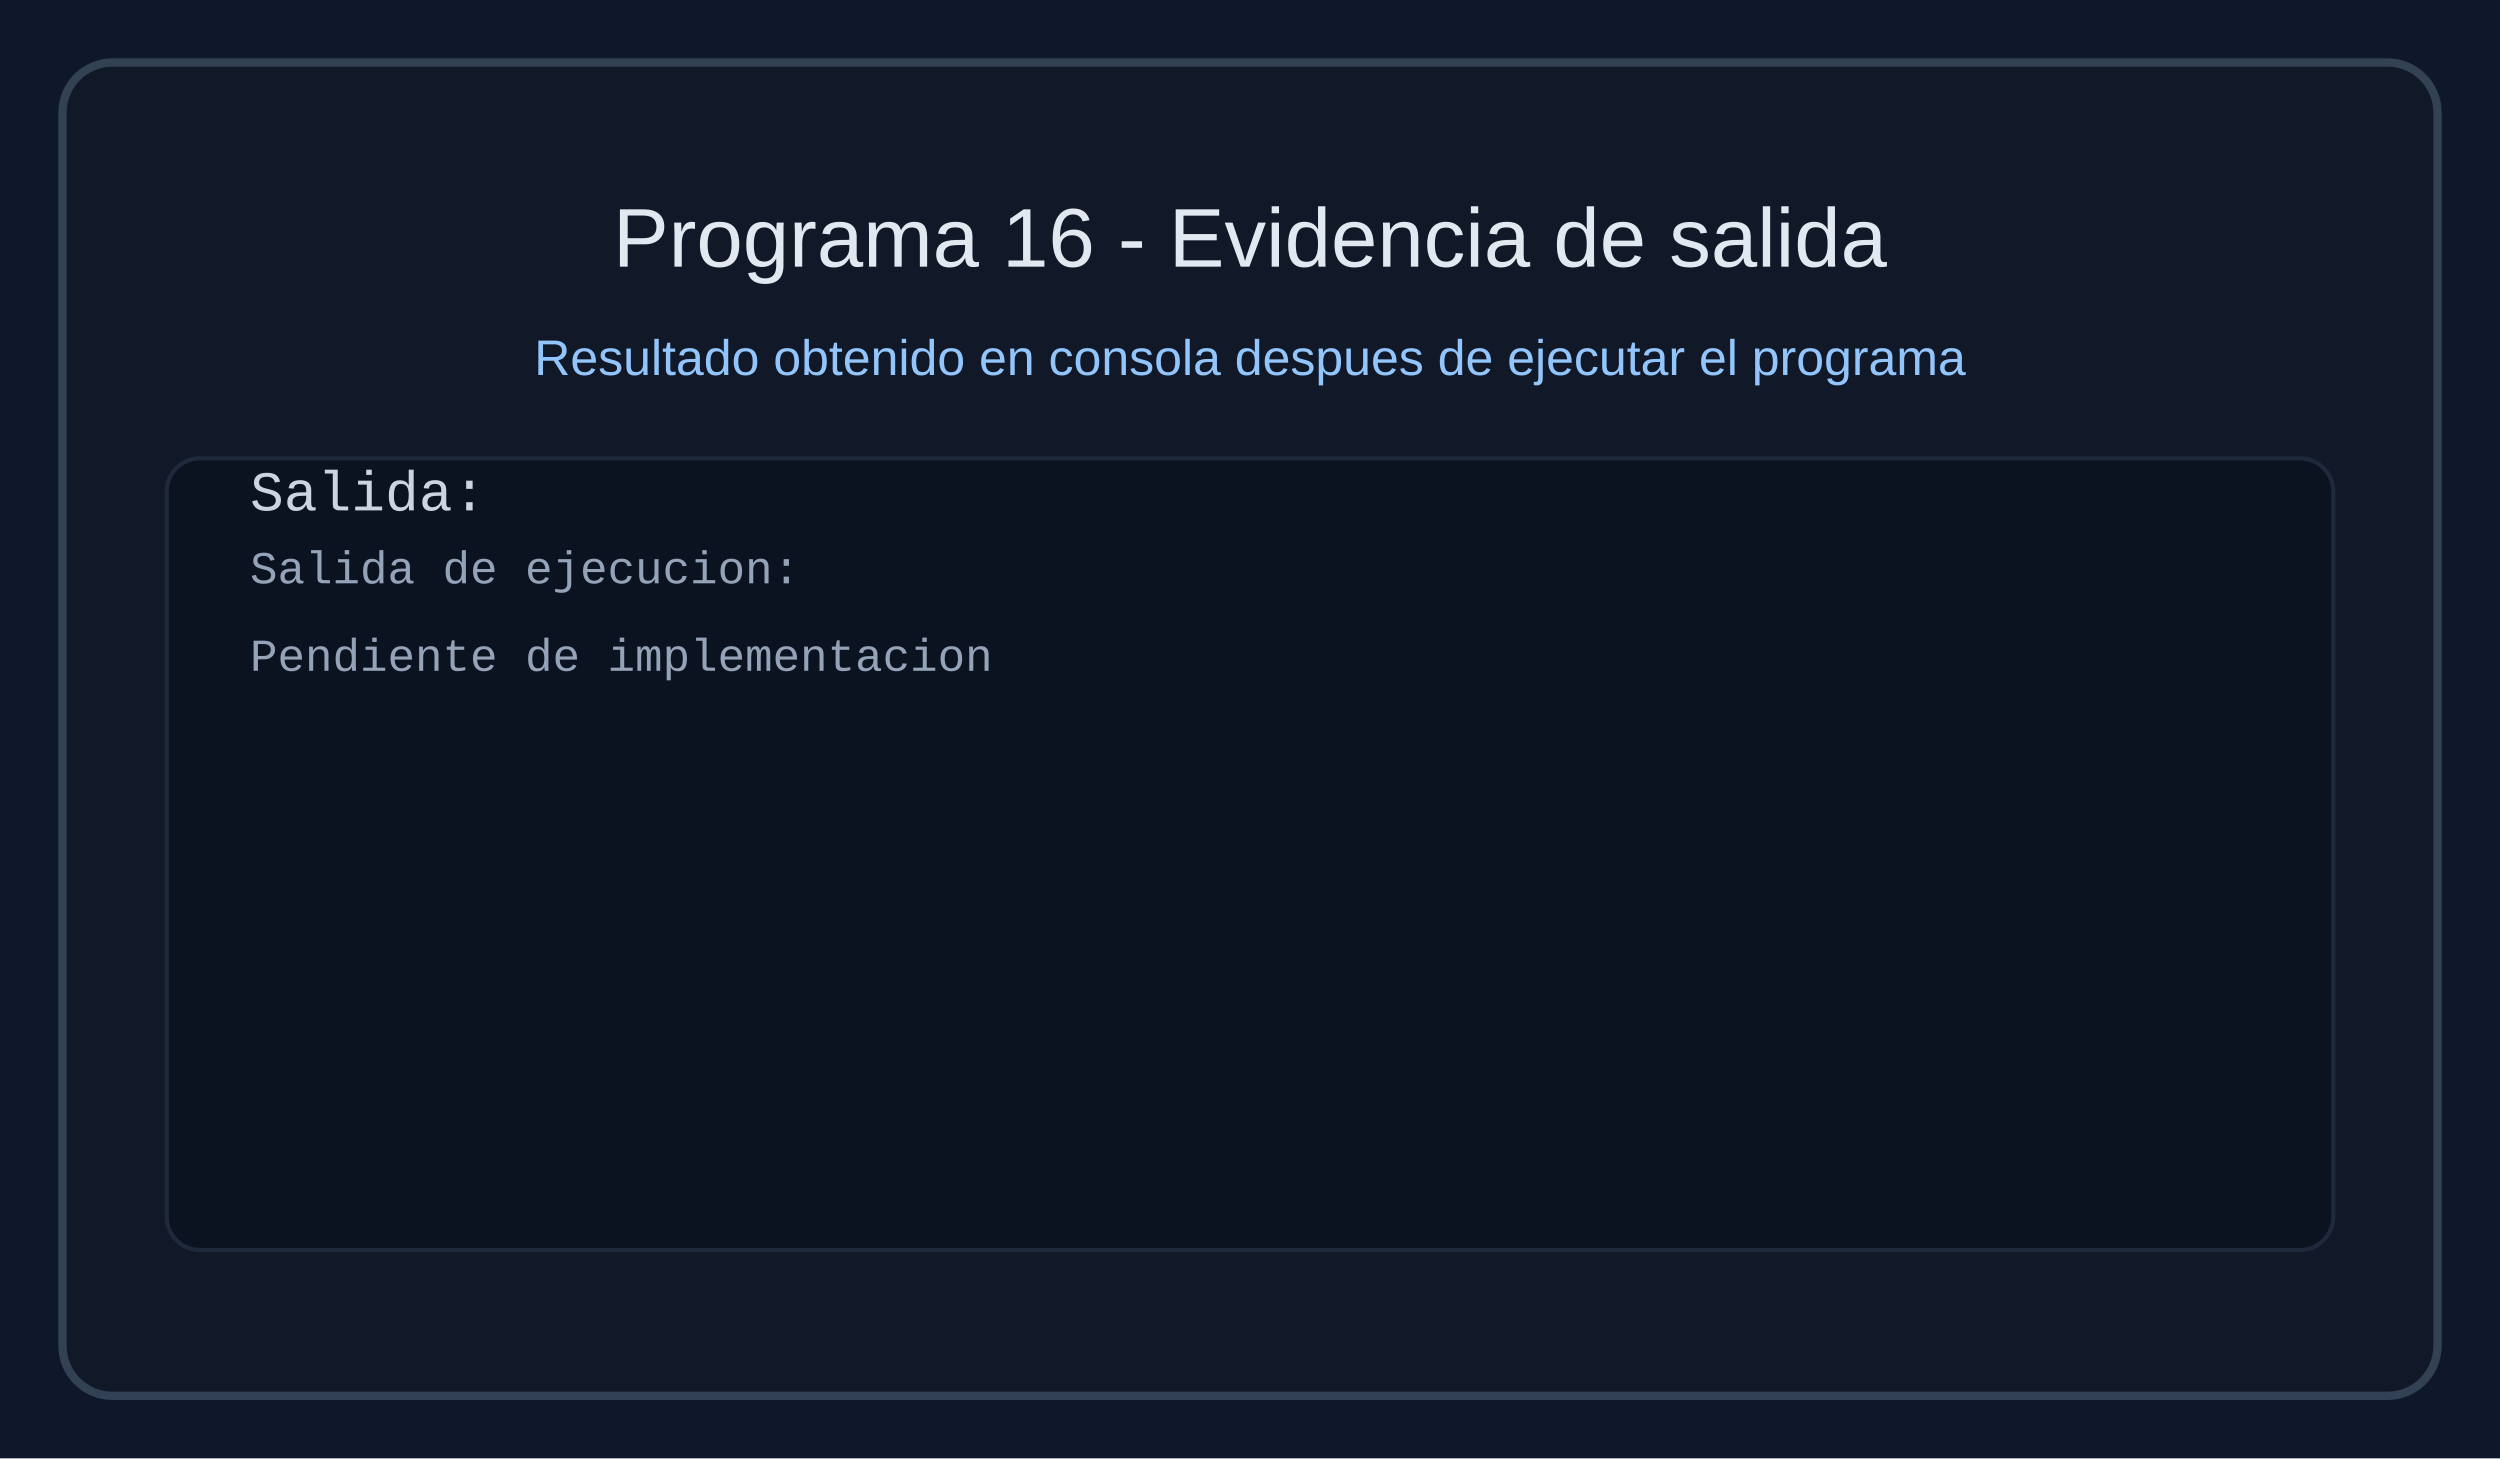
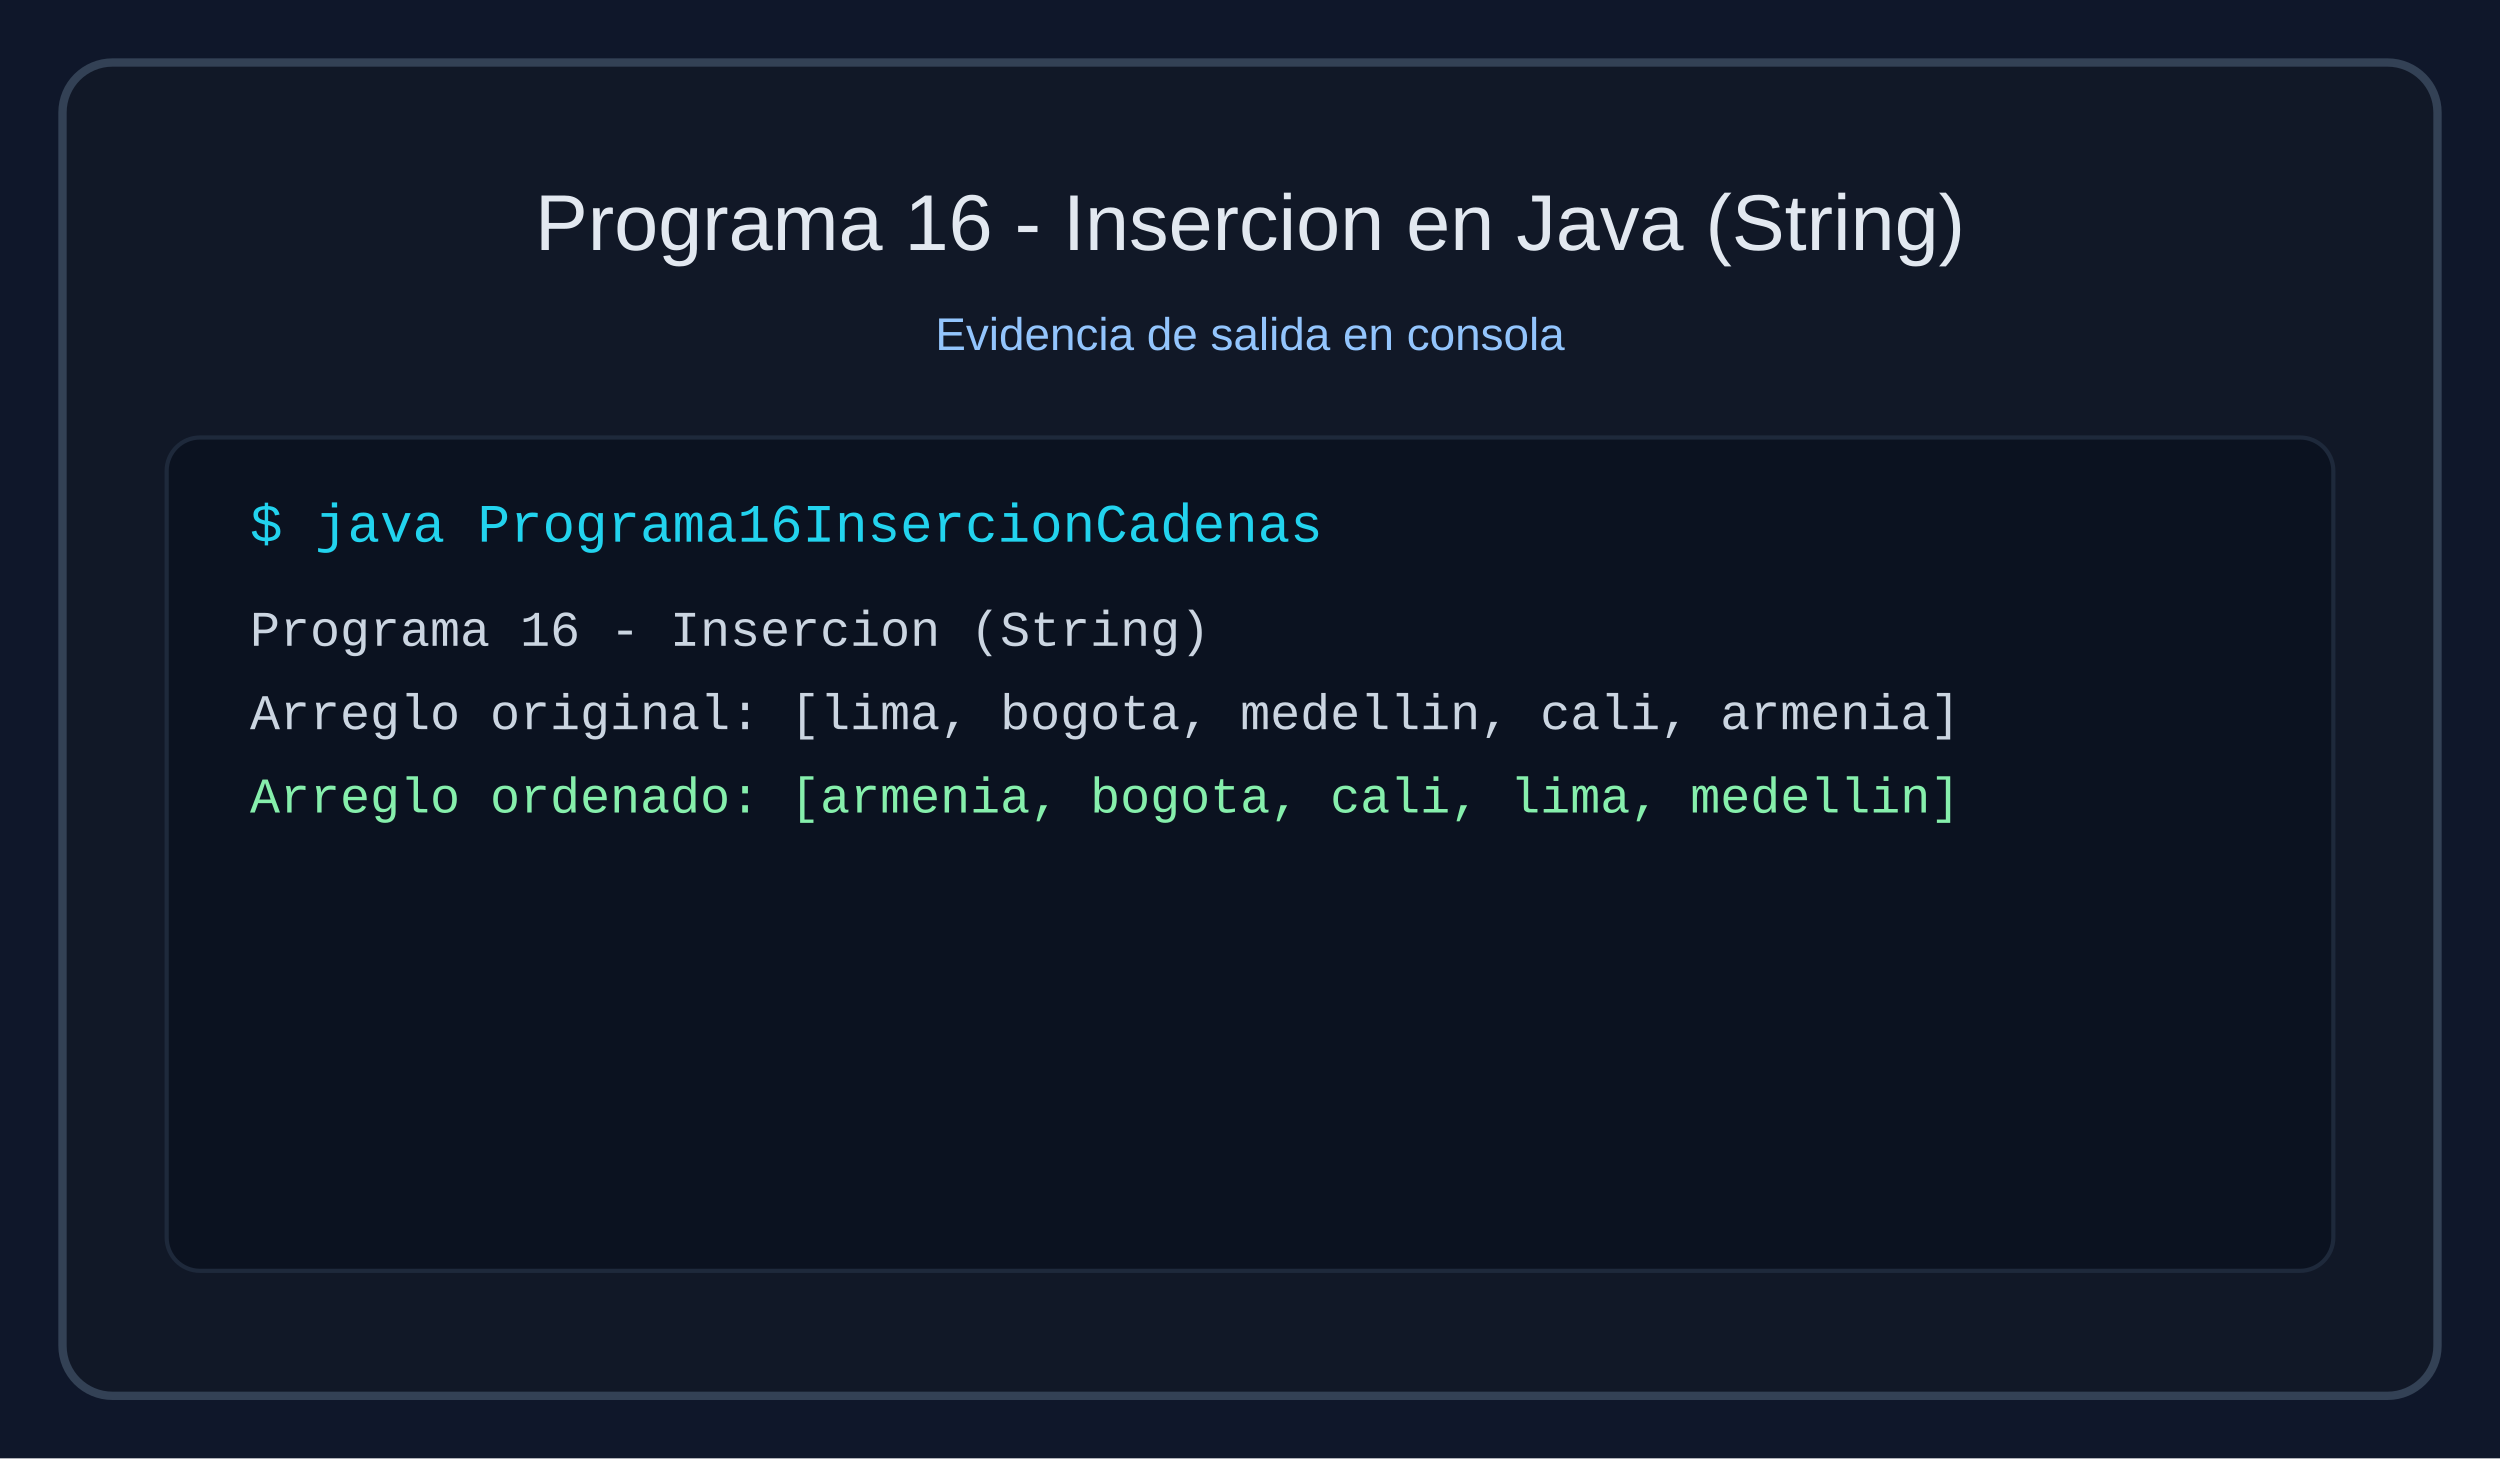
<svg xmlns="http://www.w3.org/2000/svg" width="1200" height="700" viewBox="0 0 1200 700" role="img" aria-labelledby="title desc">
  <rect width="1200" height="700" fill="#0f172a" />
  <rect x="30" y="30" width="1140" height="640" rx="24" fill="#111827" stroke="#334155" stroke-width="4" />
-   <text x="600" y="128" text-anchor="middle" fill="#e2e8f0" font-family="Arial, sans-serif" font-size="40">Programa 16 - Evidencia de salida</text>
-   <text x="600" y="180" text-anchor="middle" fill="#93c5fd" font-family="Arial, sans-serif" font-size="24">Resultado obtenido en consola despues de ejecutar el programa</text>
-   <rect x="80" y="220" width="1040" height="380" rx="16" fill="#0b1220" stroke="#1e293b" stroke-width="2" />
-   <text x="120" y="245" fill="#cbd5e1" font-family="Courier New, monospace" font-size="27">Salida:</text>
-   <text x="120" y="280" fill="#94a3b8" font-family="Courier New, monospace" font-size="22">Salida de ejecucion:</text>
-   <text x="120" y="322" fill="#94a3b8" font-family="Courier New, monospace" font-size="22">Pendiente de implementacion</text>
+   <text x="600" y="120" text-anchor="middle" fill="#e2e8f0" font-family="Arial, sans-serif" font-size="38">Programa 16 - Insercion en Java (String)</text>
+   <text x="600" y="168" text-anchor="middle" fill="#93c5fd" font-family="Arial, sans-serif" font-size="22">Evidencia de salida en consola</text>
+   <rect x="80" y="210" width="1040" height="400" rx="16" fill="#0b1220" stroke="#1e293b" stroke-width="2" />
+   <text x="120" y="260" fill="#22d3ee" font-family="Courier New, monospace" font-size="26">$ java Programa16InsercionCadenas</text>
+   <text x="120" y="310" fill="#cbd5e1" font-family="Courier New, monospace" font-size="24">Programa 16 - Insercion (String)</text>
+   <text x="120" y="350" fill="#cbd5e1" font-family="Courier New, monospace" font-size="24">Arreglo original: [lima, bogota, medellin, cali, armenia]</text>
+   <text x="120" y="390" fill="#86efac" font-family="Courier New, monospace" font-size="24">Arreglo ordenado: [armenia, bogota, cali, lima, medellin]</text>
</svg>
